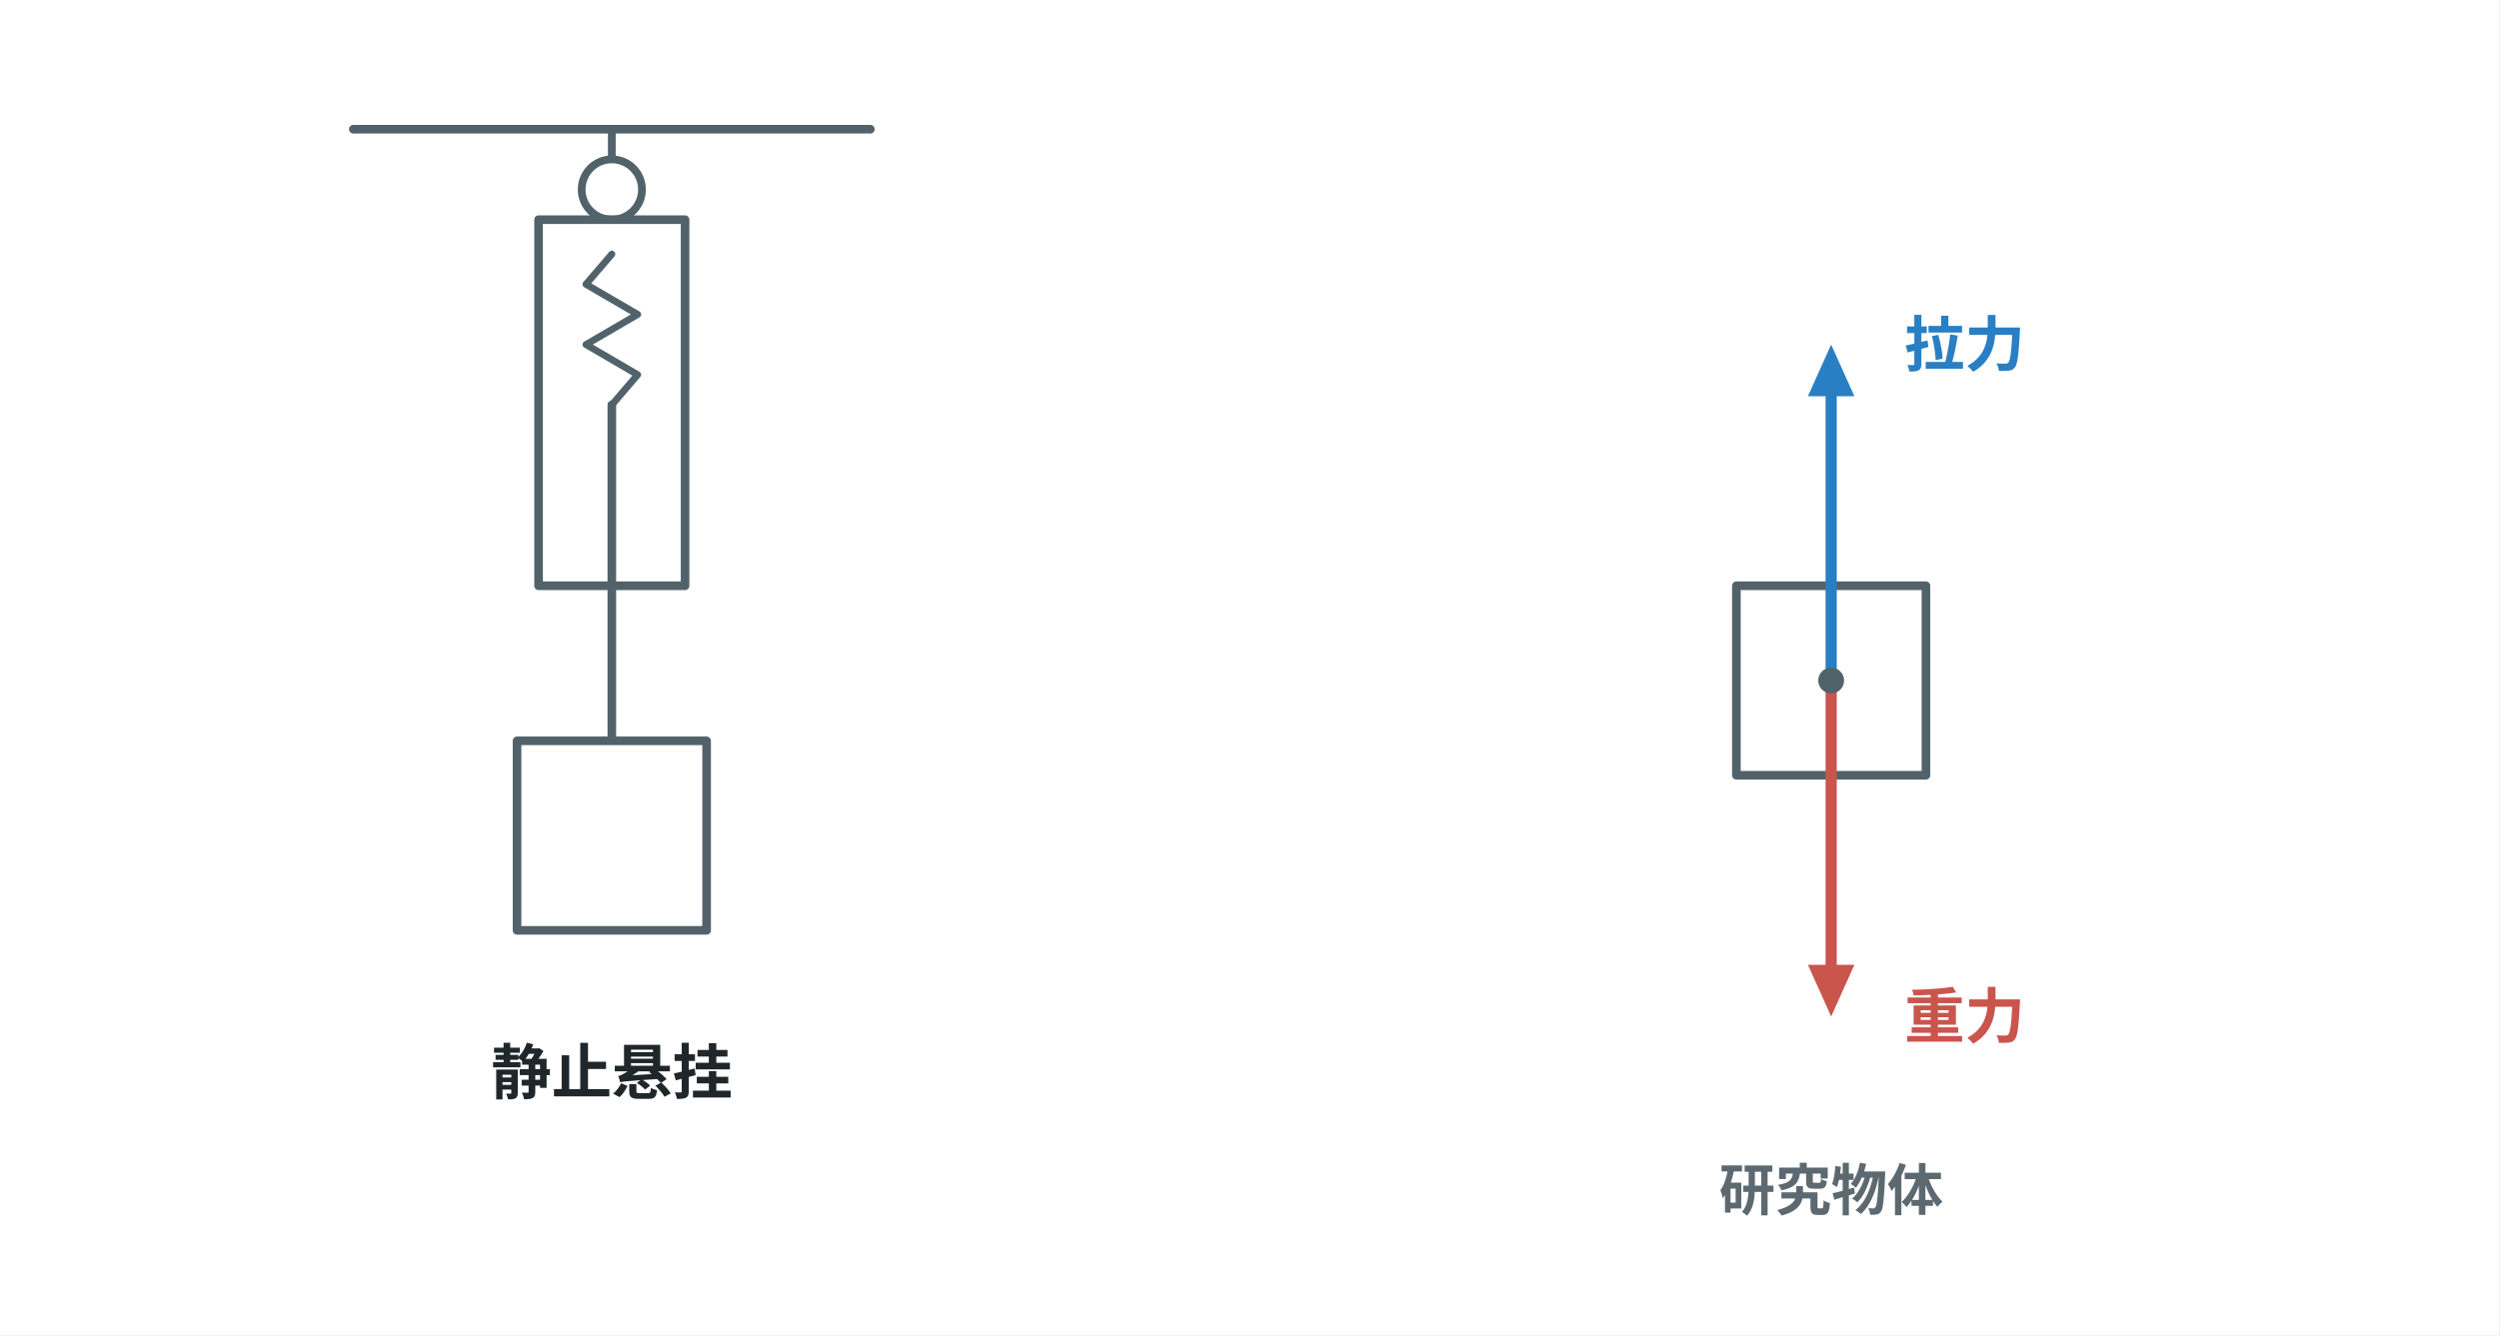
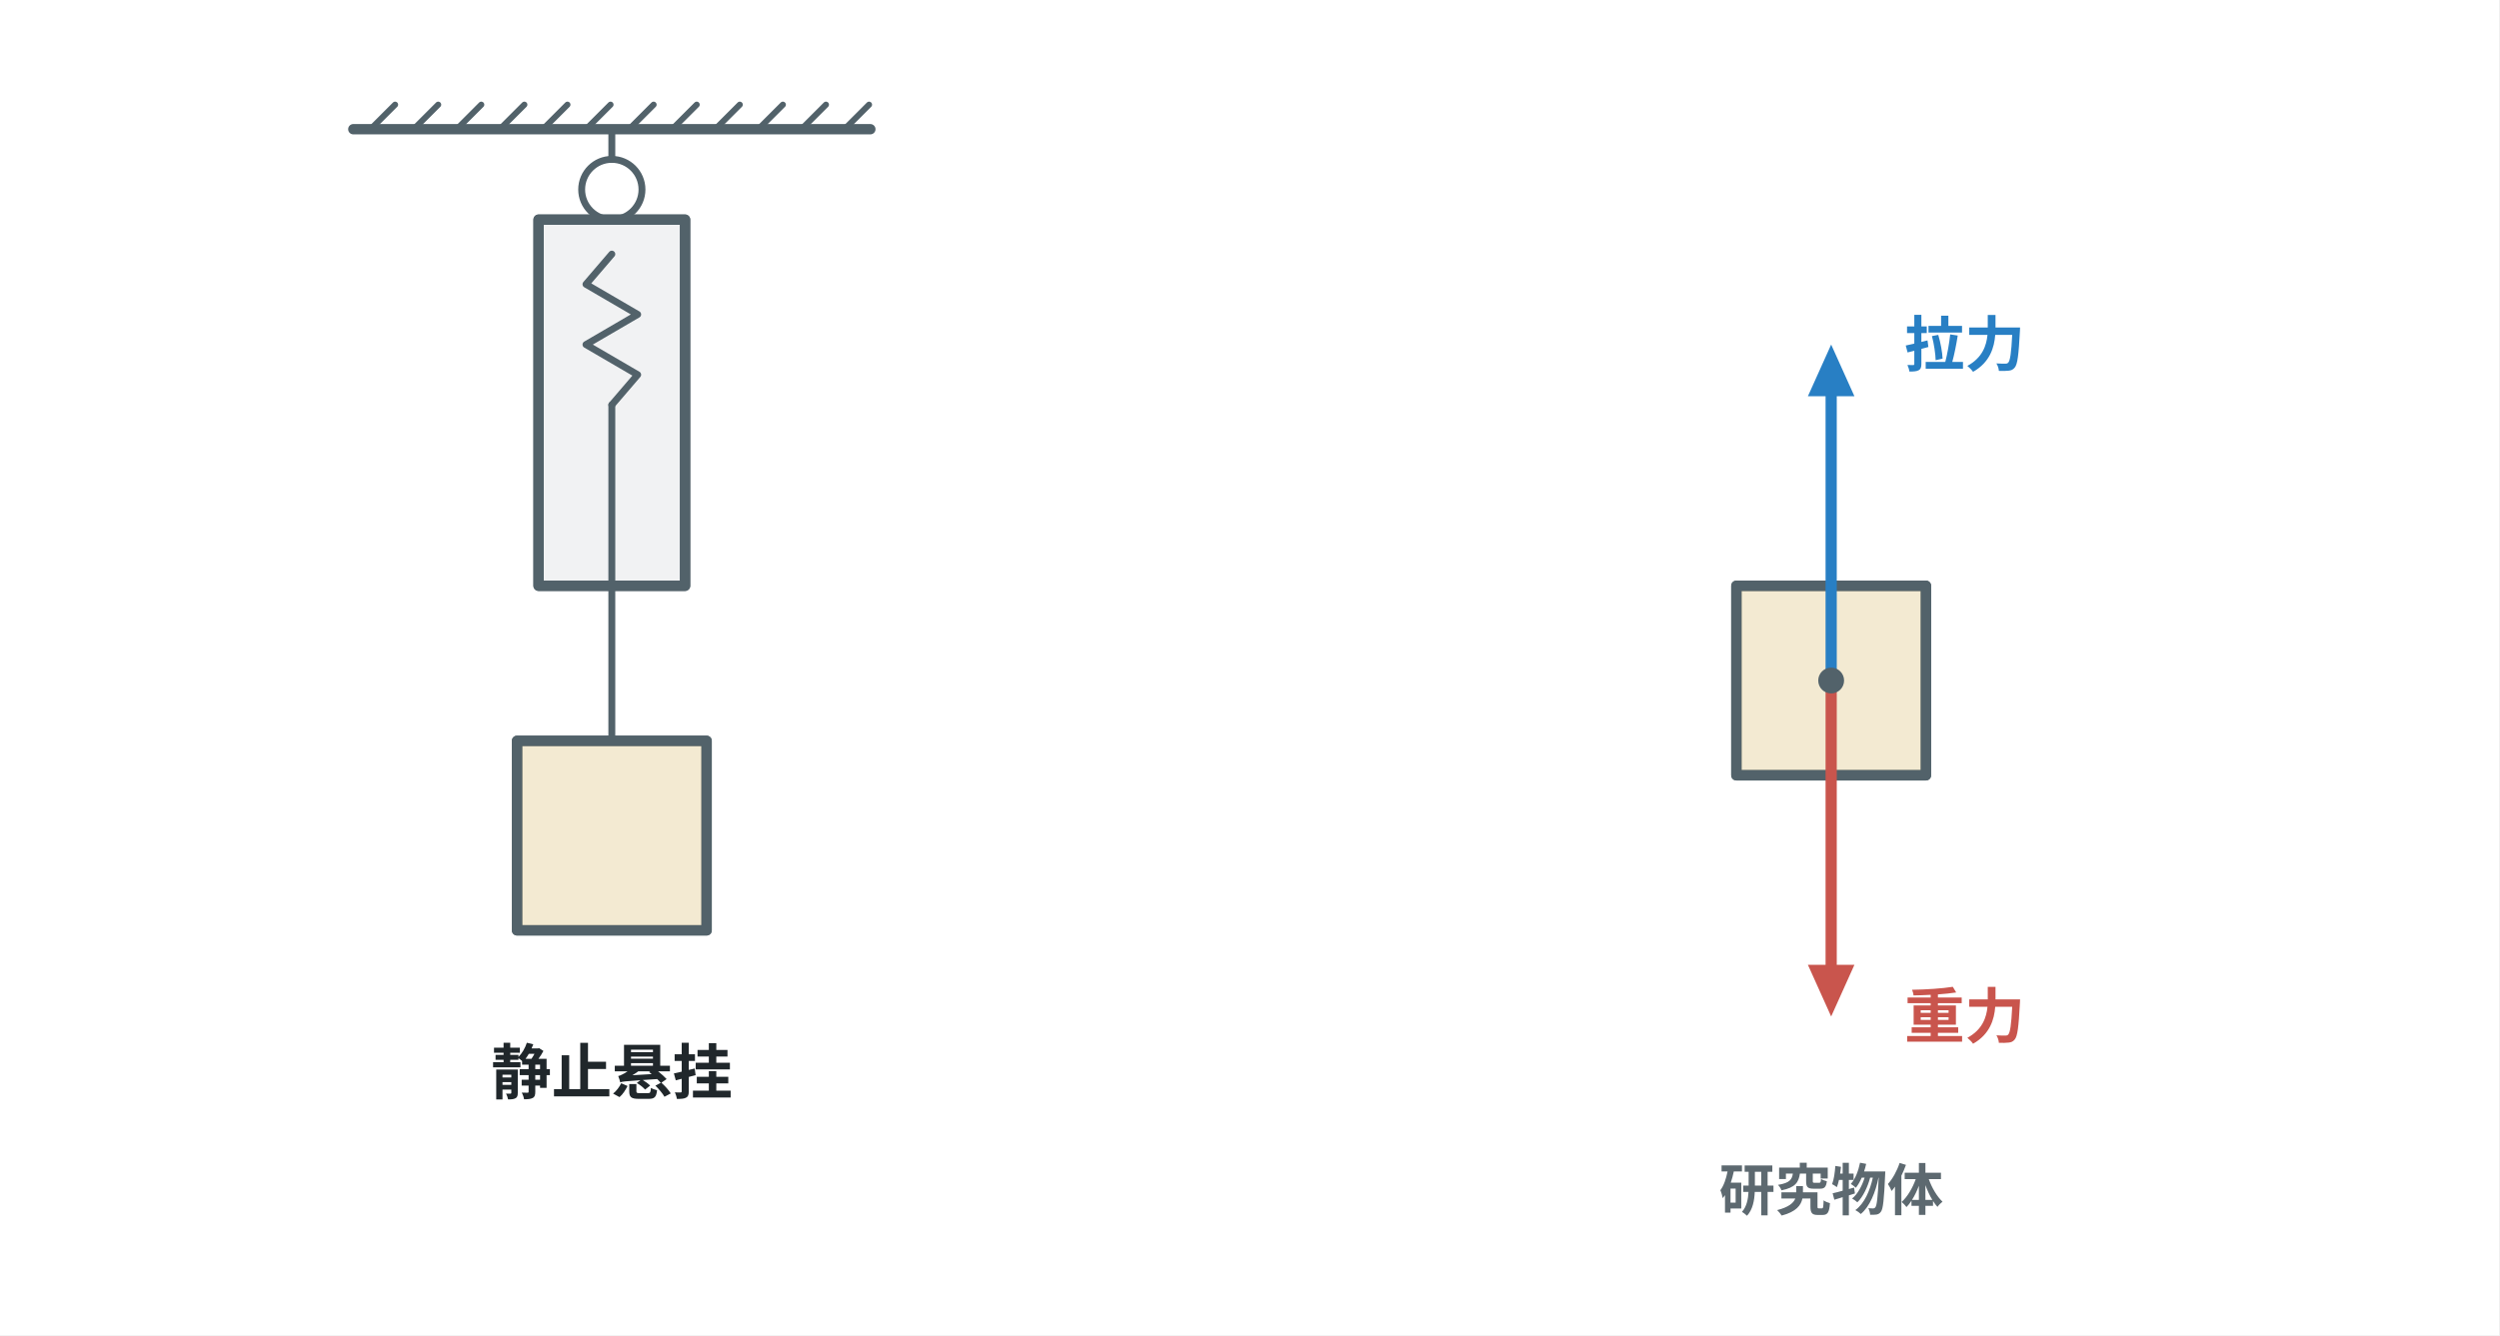
<svg xmlns="http://www.w3.org/2000/svg" viewBox="0 0 580 310" fill="none" stroke-linecap="round" stroke-linejoin="round" role="img" aria-labelledby="opt-a-suspended-force-balance-t opt-a-suspended-force-balance-d">
  <style>.opt-a-suspended-force-balance-lb{font:600 14px -apple-system,"PingFang SC",sans-serif;stroke:none}.opt-a-suspended-force-balance-sy{font:italic 18px "Times New Roman",Times,serif;stroke:none}</style>
  <rect width="580" height="310" fill="#fff" stroke="none" />
-   <path d="M82 30L202 30" stroke="#52626a" stroke-width="2" stroke-linecap="round" />
-   <path d="M142 30L142 37" stroke="#52626a" stroke-width="1.8" stroke-linecap="round" />
-   <circle cx="142" cy="44" r="7" fill="#fff" stroke="#52626a" stroke-width="1.8" />
-   <rect x="125" y="51" width="34" height="85" rx="0" fill="#fff" stroke="#52626a" stroke-width="2" />
+   <path d="M86 30L91.7 24.3" stroke="#52626a" stroke-width="1.4" stroke-linecap="round" />
+   <path d="M96 30L101.7 24.3" stroke="#52626a" stroke-width="1.4" stroke-linecap="round" />
+   <path d="M106 30L111.7 24.3" stroke="#52626a" stroke-width="1.4" stroke-linecap="round" />
+   <path d="M116 30L121.7 24.3" stroke="#52626a" stroke-width="1.4" stroke-linecap="round" />
+   <path d="M126 30L131.7 24.3" stroke="#52626a" stroke-width="1.4" stroke-linecap="round" />
+   <path d="M136 30L141.7 24.3" stroke="#52626a" stroke-width="1.4" stroke-linecap="round" />
+   <path d="M146 30L151.7 24.3" stroke="#52626a" stroke-width="1.4" stroke-linecap="round" />
+   <path d="M156 30L161.7 24.3" stroke="#52626a" stroke-width="1.4" stroke-linecap="round" />
+   <path d="M166 30L171.7 24.3" stroke="#52626a" stroke-width="1.4" stroke-linecap="round" />
+   <path d="M176 30L181.7 24.3" stroke="#52626a" stroke-width="1.4" stroke-linecap="round" />
+   <path d="M186 30L191.7 24.3" stroke="#52626a" stroke-width="1.4" stroke-linecap="round" />
+   <path d="M196 30L201.7 24.3" stroke="#52626a" stroke-width="1.4" stroke-linecap="round" />
+   <path d="M82 30L202 30" stroke="#52626a" stroke-width="2.4" stroke-linecap="round" />
+   <path d="M142 30L142 37" stroke="#52626a" stroke-width="1.6" stroke-linecap="round" />
+   <circle cx="142" cy="44" r="7" fill="none" stroke="#52626a" stroke-width="1.6" />
+   <rect x="125" y="51" width="34" height="85" rx="0" fill="#fff" stroke="#52626a" stroke-width="2.4" />
+   <rect x="125" y="51" width="34" height="85" fill="#52626a" fill-opacity="0.08" stroke="none" />
+   <rect x="125" y="51" width="34" height="85" rx="0" fill="none" stroke="#52626a" stroke-width="2.4" />
  <path d="M142 59L136 66L148 73L136 80L148 87L142 94" stroke="#52626a" stroke-width="1.6" fill="none" stroke-linejoin="round" />
-   <path d="M142 94L142 172" stroke="#52626a" stroke-width="2" stroke-linecap="round" />
-   <rect x="120" y="172" width="44" height="44" rx="0" fill="#fff" stroke="#52626a" stroke-width="2" />
+   <path d="M142 94L142 172" stroke="#52626a" stroke-width="1.6" stroke-linecap="round" />
+   <rect x="120" y="172" width="44" height="44" rx="0" fill="#fff" stroke="#52626a" stroke-width="2.4" />
+   <rect x="120" y="172" width="44" height="44" fill="#bf8d08" fill-opacity="0.18" stroke="none" />
+   <rect x="120" y="172" width="44" height="44" rx="0" fill="none" stroke="#52626a" stroke-width="2.4" />
  <text class="opt-a-suspended-force-balance-lb" x="142" y="254" text-anchor="middle" style="fill:#20272b;font-size:14px;font-weight:600">静止悬挂</text>
-   <rect x="403" y="136" width="44" height="44" rx="0" fill="#fff" stroke="#52626a" stroke-width="2" />
+   <rect x="403" y="136" width="44" height="44" rx="0" fill="#fff" stroke="#52626a" stroke-width="2.4" />
+   <rect x="403" y="136" width="44" height="44" fill="#bf8d08" fill-opacity="0.18" stroke="none" />
+   <rect x="403" y="136" width="44" height="44" rx="0" fill="none" stroke="#52626a" stroke-width="2.4" />
  <path d="M425 158L425 89.6" stroke="#287fc4" stroke-width="2.6" stroke-linecap="butt" />
  <path d="M425 80L430.4 92L419.6 92Z" stroke="#287fc4" stroke-width="0.01" fill="#287fc4" stroke-linejoin="round" />
  <path d="M425 158L425 226.4" stroke="#c9554d" stroke-width="2.6" stroke-linecap="butt" />
  <path d="M425 236L419.6 224L430.4 224Z" stroke="#c9554d" stroke-width="0.01" fill="#c9554d" stroke-linejoin="round" />
  <circle cx="425" cy="158" r="3" fill="#52626a" />
  <text class="opt-a-suspended-force-balance-lb" x="442" y="85" text-anchor="start" style="fill:#287fc4;font-size:14px;font-weight:600">拉力</text>
  <text class="opt-a-suspended-force-balance-lb" x="442" y="241" text-anchor="start" style="fill:#c9554d;font-size:14px;font-weight:600">重力</text>
  <text class="opt-a-suspended-force-balance-lb" x="425" y="281" text-anchor="middle" style="fill:#5d6970;font-size:13px;font-weight:600">研究物体</text>
</svg>
